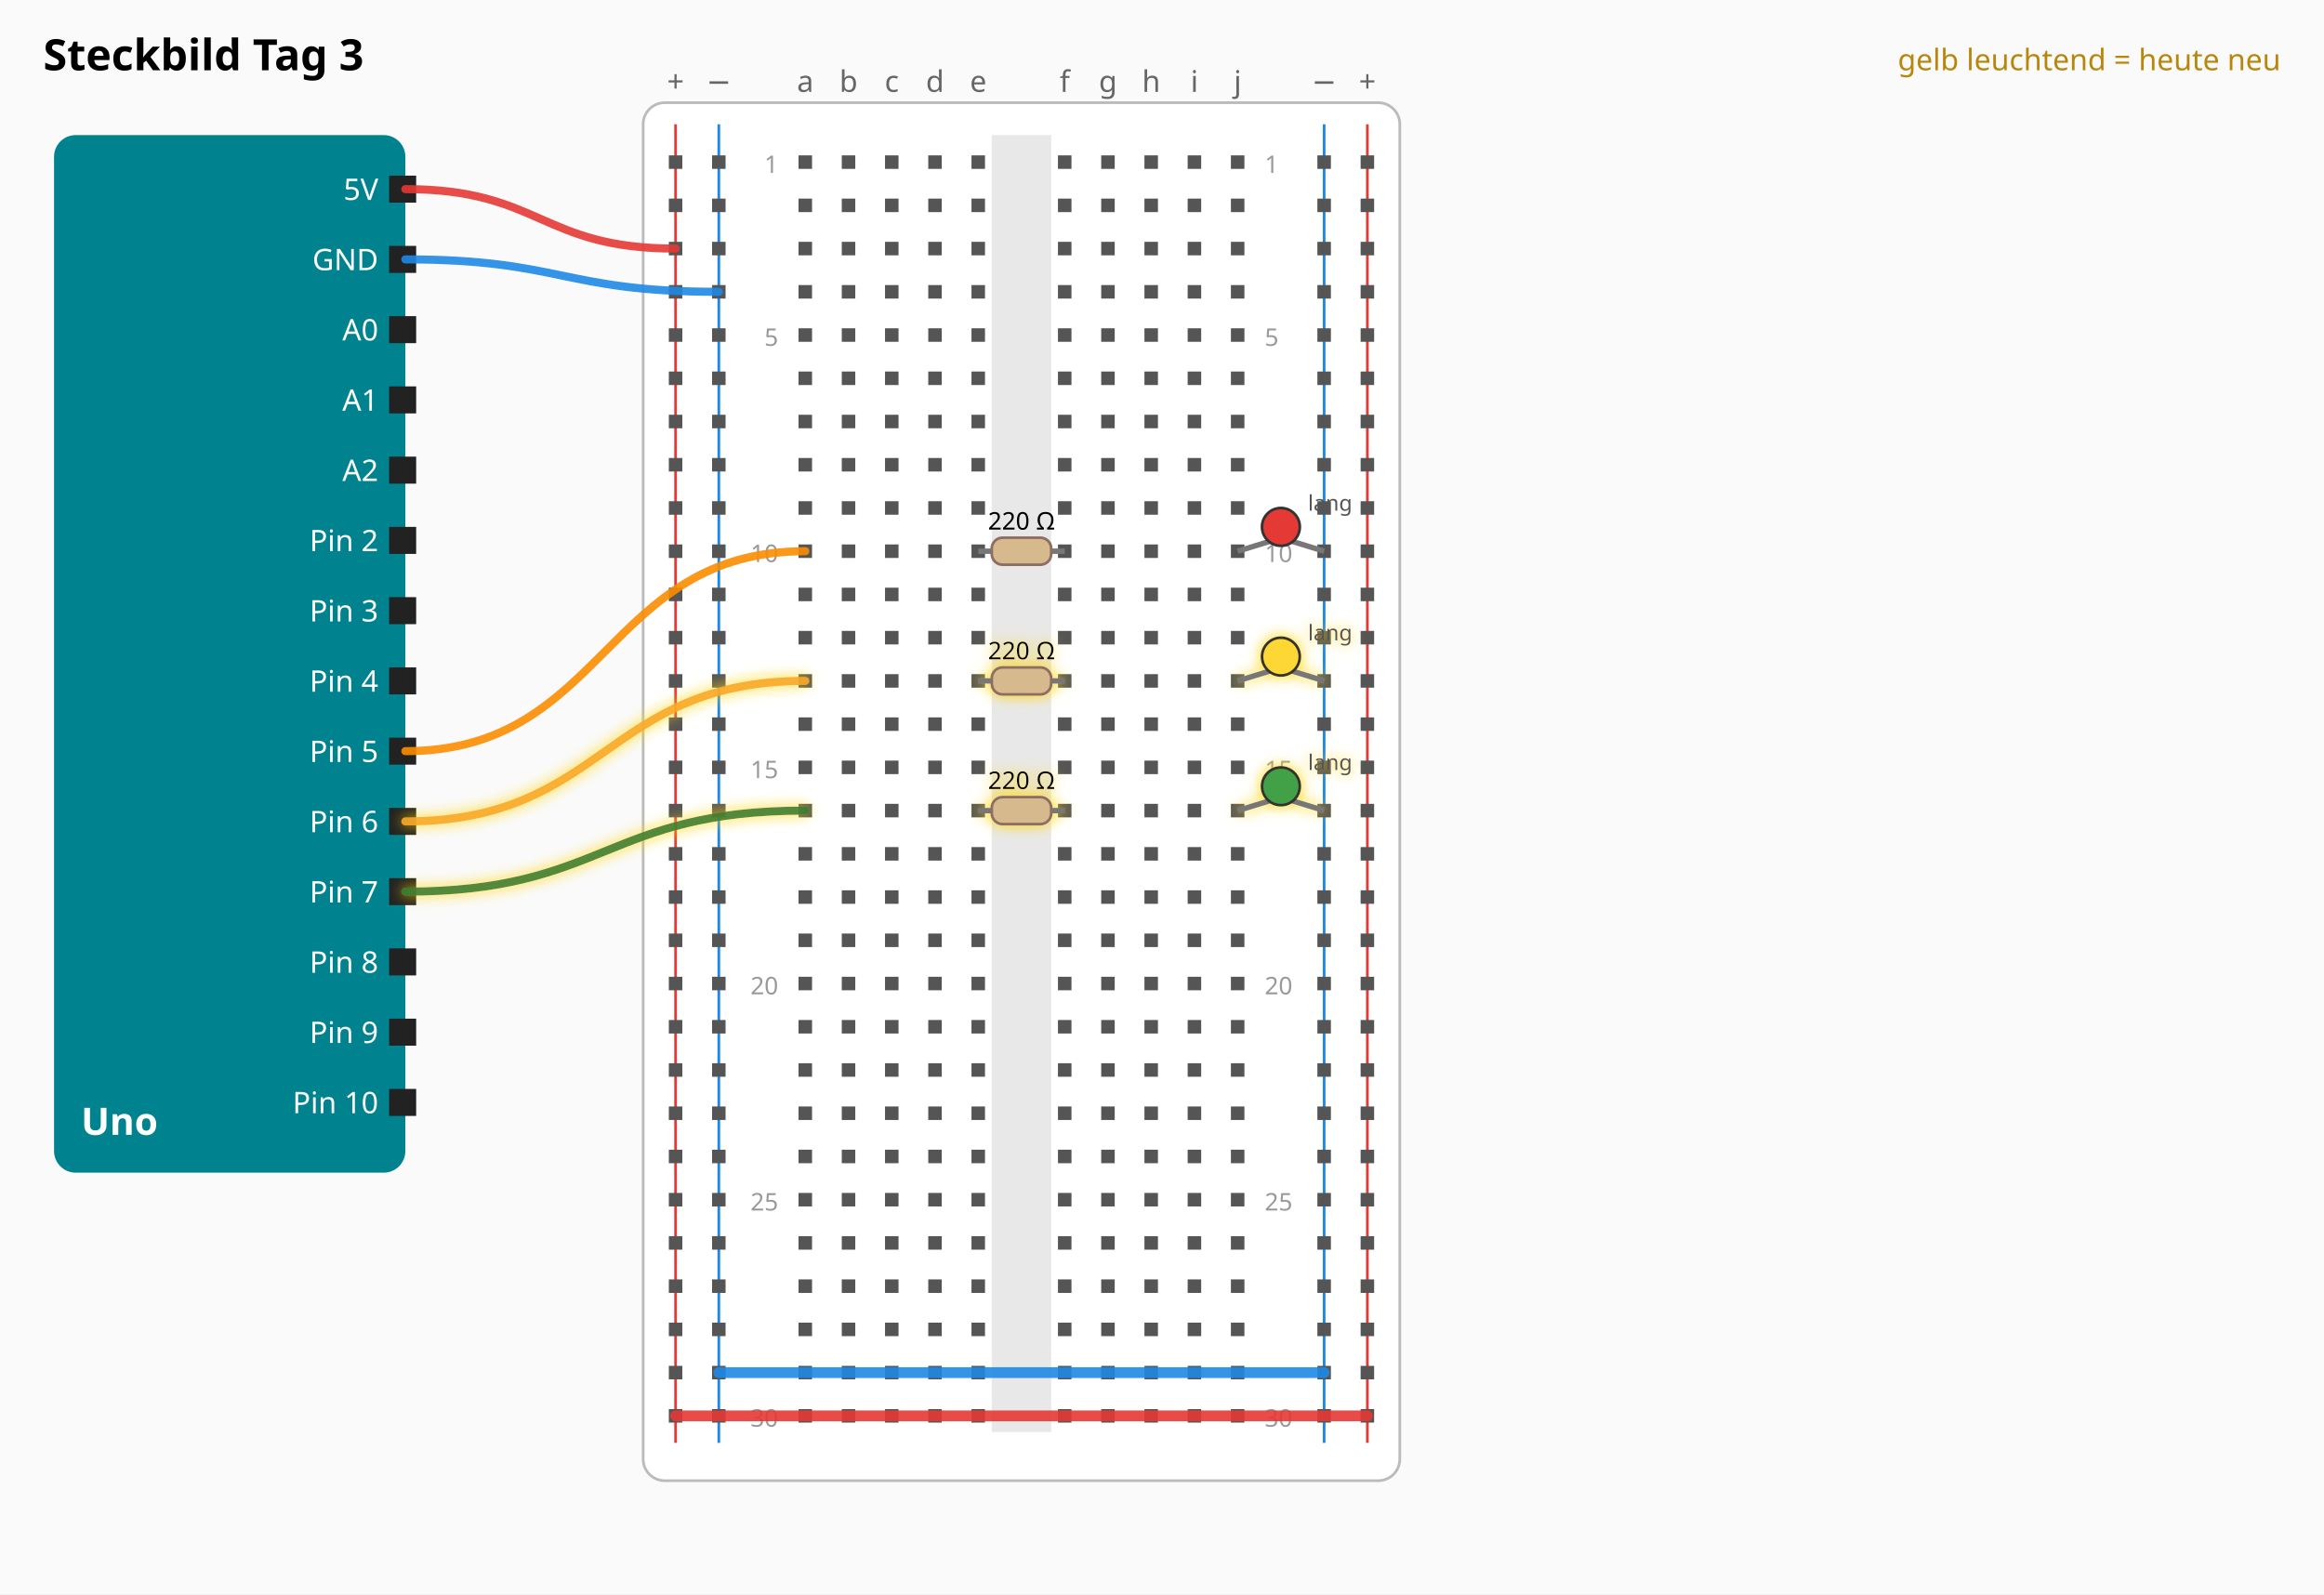
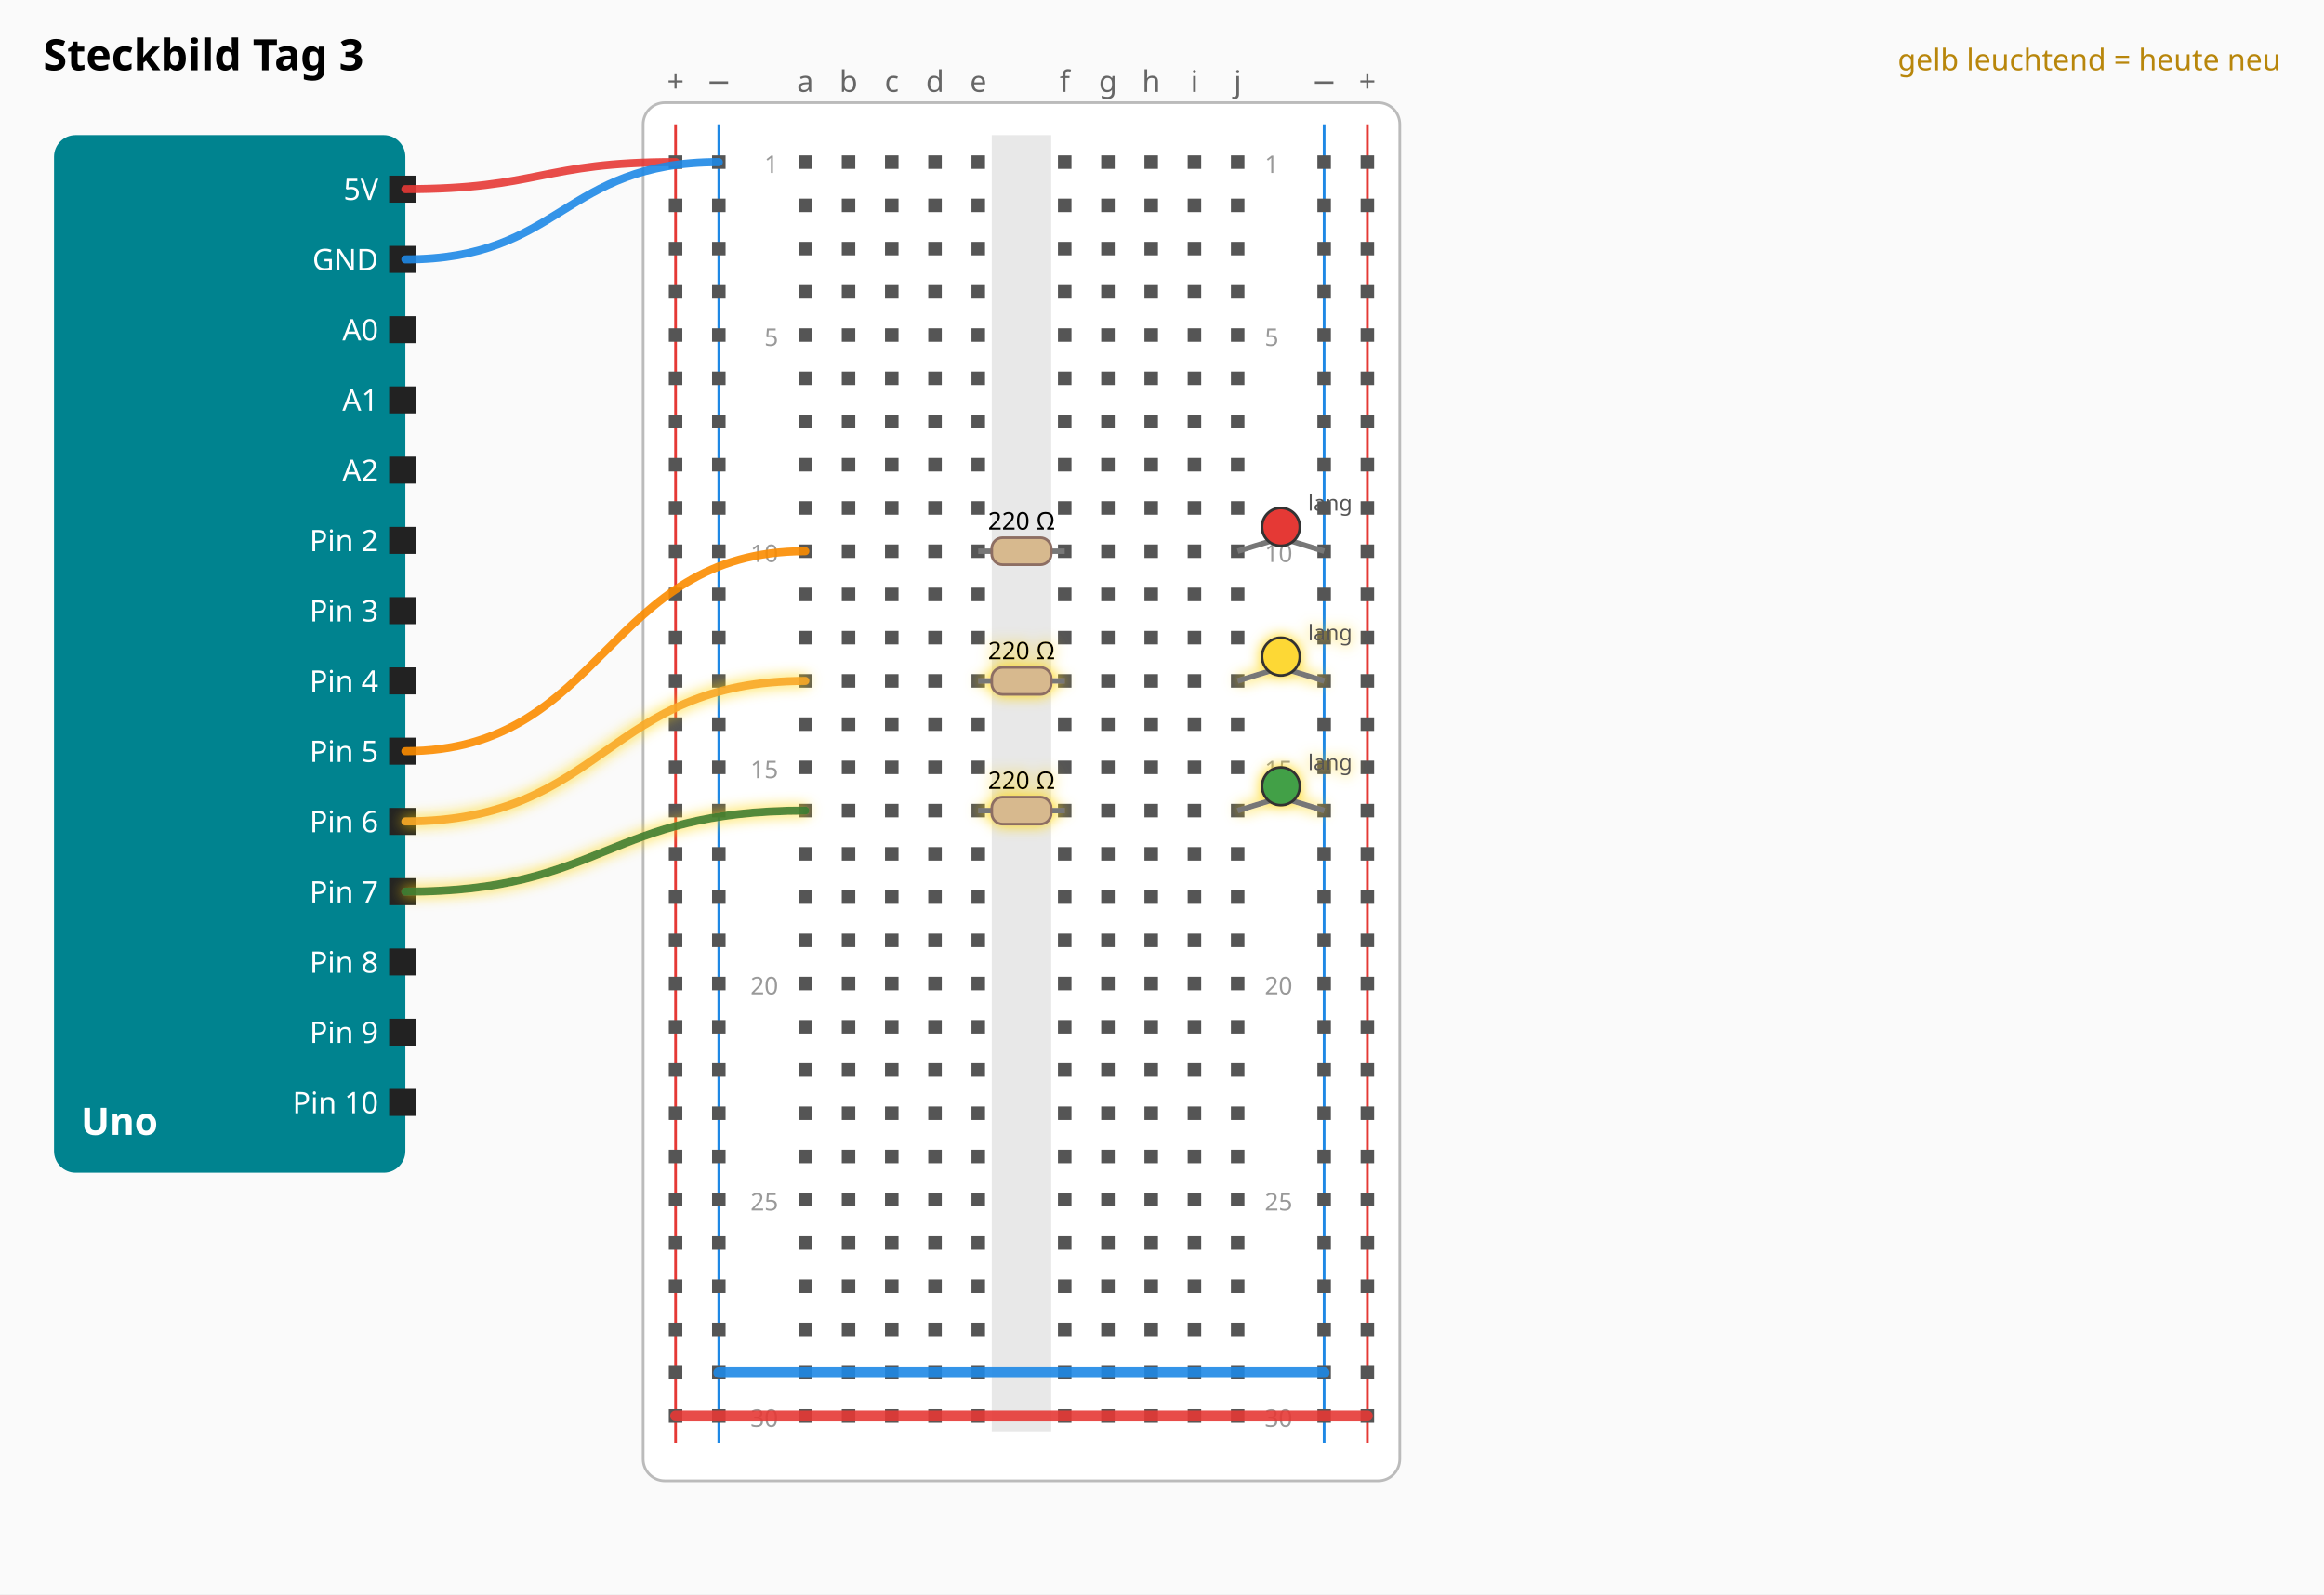
<svg xmlns="http://www.w3.org/2000/svg" viewBox="0 0 860 590" font-family="sans-serif" font-size="11">
  <defs>
    <filter id="glow" filterUnits="userSpaceOnUse" x="0" y="0" width="860" height="590">
      <feDropShadow dx="0" dy="0" stdDeviation="2.5" flood-color="#ffd400" flood-opacity="1" />
    </filter>
  </defs>
  <rect width="860" height="590" fill="#fafafa" />
  <text x="16" y="26" font-size="16" font-weight="bold">Steckbild Tag 3</text>
  <text x="844" y="26" text-anchor="end" fill="#b8860b">gelb leuchtend = heute neu</text>
  <rect x="238" y="38" width="280" height="510" rx="8" fill="#ffffff" stroke="#bbb" />
  <rect x="367" y="50" width="22" height="480" fill="#e8e8e8" />
  <line x1="250" y1="46" x2="250" y2="534" stroke="#e53935" stroke-width="1" />
  <line x1="506" y1="46" x2="506" y2="534" stroke="#e53935" stroke-width="1" />
  <line x1="266" y1="46" x2="266" y2="534" stroke="#1e88e5" stroke-width="1" />
  <line x1="490" y1="46" x2="490" y2="534" stroke="#1e88e5" stroke-width="1" />
  <text x="250" y="34" text-anchor="middle" fill="#666">+</text>
  <rect x="247.5" y="57.5" width="5" height="5" fill="#555" />
  <rect x="247.5" y="73.5" width="5" height="5" fill="#555" />
  <rect x="247.5" y="89.5" width="5" height="5" fill="#555" />
  <rect x="247.5" y="105.5" width="5" height="5" fill="#555" />
  <rect x="247.5" y="121.5" width="5" height="5" fill="#555" />
  <rect x="247.5" y="137.5" width="5" height="5" fill="#555" />
  <rect x="247.5" y="153.5" width="5" height="5" fill="#555" />
  <rect x="247.5" y="169.5" width="5" height="5" fill="#555" />
  <rect x="247.5" y="185.5" width="5" height="5" fill="#555" />
  <rect x="247.5" y="201.5" width="5" height="5" fill="#555" />
  <rect x="247.5" y="217.5" width="5" height="5" fill="#555" />
  <rect x="247.5" y="233.5" width="5" height="5" fill="#555" />
  <rect x="247.5" y="249.5" width="5" height="5" fill="#555" />
  <rect x="247.5" y="265.5" width="5" height="5" fill="#555" />
  <rect x="247.5" y="281.5" width="5" height="5" fill="#555" />
  <rect x="247.5" y="297.5" width="5" height="5" fill="#555" />
  <rect x="247.5" y="313.5" width="5" height="5" fill="#555" />
  <rect x="247.5" y="329.5" width="5" height="5" fill="#555" />
  <rect x="247.5" y="345.5" width="5" height="5" fill="#555" />
  <rect x="247.5" y="361.5" width="5" height="5" fill="#555" />
  <rect x="247.5" y="377.5" width="5" height="5" fill="#555" />
  <rect x="247.5" y="393.5" width="5" height="5" fill="#555" />
  <rect x="247.5" y="409.5" width="5" height="5" fill="#555" />
  <rect x="247.5" y="425.5" width="5" height="5" fill="#555" />
  <rect x="247.5" y="441.5" width="5" height="5" fill="#555" />
  <rect x="247.5" y="457.5" width="5" height="5" fill="#555" />
  <rect x="247.5" y="473.5" width="5" height="5" fill="#555" />
  <rect x="247.5" y="489.5" width="5" height="5" fill="#555" />
  <rect x="247.5" y="505.5" width="5" height="5" fill="#555" />
  <rect x="247.5" y="521.5" width="5" height="5" fill="#555" />
  <text x="266" y="34" text-anchor="middle" fill="#666">−</text>
  <rect x="263.5" y="57.5" width="5" height="5" fill="#555" />
  <rect x="263.5" y="73.5" width="5" height="5" fill="#555" />
  <rect x="263.5" y="89.5" width="5" height="5" fill="#555" />
  <rect x="263.5" y="105.5" width="5" height="5" fill="#555" />
  <rect x="263.5" y="121.5" width="5" height="5" fill="#555" />
  <rect x="263.5" y="137.5" width="5" height="5" fill="#555" />
  <rect x="263.5" y="153.5" width="5" height="5" fill="#555" />
  <rect x="263.5" y="169.5" width="5" height="5" fill="#555" />
  <rect x="263.5" y="185.5" width="5" height="5" fill="#555" />
  <rect x="263.5" y="201.5" width="5" height="5" fill="#555" />
  <rect x="263.5" y="217.5" width="5" height="5" fill="#555" />
  <rect x="263.5" y="233.5" width="5" height="5" fill="#555" />
  <rect x="263.5" y="249.5" width="5" height="5" fill="#555" />
  <rect x="263.5" y="265.5" width="5" height="5" fill="#555" />
  <rect x="263.5" y="281.5" width="5" height="5" fill="#555" />
  <rect x="263.5" y="297.5" width="5" height="5" fill="#555" />
  <rect x="263.5" y="313.5" width="5" height="5" fill="#555" />
  <rect x="263.5" y="329.5" width="5" height="5" fill="#555" />
  <rect x="263.5" y="345.5" width="5" height="5" fill="#555" />
  <rect x="263.5" y="361.5" width="5" height="5" fill="#555" />
  <rect x="263.5" y="377.5" width="5" height="5" fill="#555" />
  <rect x="263.5" y="393.5" width="5" height="5" fill="#555" />
  <rect x="263.5" y="409.5" width="5" height="5" fill="#555" />
  <rect x="263.5" y="425.5" width="5" height="5" fill="#555" />
  <rect x="263.5" y="441.5" width="5" height="5" fill="#555" />
  <rect x="263.5" y="457.5" width="5" height="5" fill="#555" />
  <rect x="263.5" y="473.5" width="5" height="5" fill="#555" />
  <rect x="263.5" y="489.5" width="5" height="5" fill="#555" />
  <rect x="263.5" y="505.5" width="5" height="5" fill="#555" />
  <rect x="263.5" y="521.5" width="5" height="5" fill="#555" />
  <text x="298" y="34" text-anchor="middle" fill="#666">a</text>
  <rect x="295.5" y="57.5" width="5" height="5" fill="#555" />
  <rect x="295.5" y="73.5" width="5" height="5" fill="#555" />
  <rect x="295.5" y="89.5" width="5" height="5" fill="#555" />
  <rect x="295.5" y="105.5" width="5" height="5" fill="#555" />
  <rect x="295.5" y="121.5" width="5" height="5" fill="#555" />
  <rect x="295.5" y="137.5" width="5" height="5" fill="#555" />
  <rect x="295.5" y="153.5" width="5" height="5" fill="#555" />
  <rect x="295.5" y="169.5" width="5" height="5" fill="#555" />
  <rect x="295.5" y="185.5" width="5" height="5" fill="#555" />
  <rect x="295.5" y="201.5" width="5" height="5" fill="#555" />
  <rect x="295.5" y="217.5" width="5" height="5" fill="#555" />
  <rect x="295.5" y="233.5" width="5" height="5" fill="#555" />
  <rect x="295.5" y="249.5" width="5" height="5" fill="#555" />
  <rect x="295.5" y="265.5" width="5" height="5" fill="#555" />
  <rect x="295.5" y="281.5" width="5" height="5" fill="#555" />
  <rect x="295.5" y="297.5" width="5" height="5" fill="#555" />
  <rect x="295.5" y="313.5" width="5" height="5" fill="#555" />
  <rect x="295.5" y="329.5" width="5" height="5" fill="#555" />
  <rect x="295.5" y="345.5" width="5" height="5" fill="#555" />
  <rect x="295.5" y="361.5" width="5" height="5" fill="#555" />
  <rect x="295.5" y="377.5" width="5" height="5" fill="#555" />
  <rect x="295.5" y="393.5" width="5" height="5" fill="#555" />
  <rect x="295.5" y="409.5" width="5" height="5" fill="#555" />
  <rect x="295.5" y="425.5" width="5" height="5" fill="#555" />
  <rect x="295.5" y="441.5" width="5" height="5" fill="#555" />
  <rect x="295.5" y="457.5" width="5" height="5" fill="#555" />
  <rect x="295.5" y="473.5" width="5" height="5" fill="#555" />
  <rect x="295.5" y="489.5" width="5" height="5" fill="#555" />
  <rect x="295.5" y="505.5" width="5" height="5" fill="#555" />
  <rect x="295.5" y="521.5" width="5" height="5" fill="#555" />
  <text x="314" y="34" text-anchor="middle" fill="#666">b</text>
  <rect x="311.5" y="57.5" width="5" height="5" fill="#555" />
  <rect x="311.5" y="73.5" width="5" height="5" fill="#555" />
  <rect x="311.5" y="89.5" width="5" height="5" fill="#555" />
  <rect x="311.5" y="105.5" width="5" height="5" fill="#555" />
  <rect x="311.5" y="121.5" width="5" height="5" fill="#555" />
  <rect x="311.5" y="137.5" width="5" height="5" fill="#555" />
  <rect x="311.5" y="153.5" width="5" height="5" fill="#555" />
  <rect x="311.5" y="169.5" width="5" height="5" fill="#555" />
  <rect x="311.5" y="185.5" width="5" height="5" fill="#555" />
  <rect x="311.5" y="201.5" width="5" height="5" fill="#555" />
  <rect x="311.5" y="217.5" width="5" height="5" fill="#555" />
  <rect x="311.5" y="233.5" width="5" height="5" fill="#555" />
  <rect x="311.5" y="249.5" width="5" height="5" fill="#555" />
  <rect x="311.5" y="265.5" width="5" height="5" fill="#555" />
  <rect x="311.5" y="281.5" width="5" height="5" fill="#555" />
  <rect x="311.5" y="297.5" width="5" height="5" fill="#555" />
  <rect x="311.5" y="313.5" width="5" height="5" fill="#555" />
  <rect x="311.5" y="329.5" width="5" height="5" fill="#555" />
  <rect x="311.5" y="345.5" width="5" height="5" fill="#555" />
  <rect x="311.5" y="361.5" width="5" height="5" fill="#555" />
  <rect x="311.5" y="377.5" width="5" height="5" fill="#555" />
  <rect x="311.5" y="393.5" width="5" height="5" fill="#555" />
  <rect x="311.5" y="409.5" width="5" height="5" fill="#555" />
  <rect x="311.5" y="425.5" width="5" height="5" fill="#555" />
  <rect x="311.5" y="441.5" width="5" height="5" fill="#555" />
  <rect x="311.5" y="457.5" width="5" height="5" fill="#555" />
  <rect x="311.5" y="473.5" width="5" height="5" fill="#555" />
  <rect x="311.5" y="489.5" width="5" height="5" fill="#555" />
  <rect x="311.5" y="505.5" width="5" height="5" fill="#555" />
  <rect x="311.5" y="521.5" width="5" height="5" fill="#555" />
  <text x="330" y="34" text-anchor="middle" fill="#666">c</text>
  <rect x="327.5" y="57.5" width="5" height="5" fill="#555" />
  <rect x="327.5" y="73.5" width="5" height="5" fill="#555" />
  <rect x="327.5" y="89.5" width="5" height="5" fill="#555" />
  <rect x="327.5" y="105.5" width="5" height="5" fill="#555" />
  <rect x="327.5" y="121.5" width="5" height="5" fill="#555" />
  <rect x="327.5" y="137.5" width="5" height="5" fill="#555" />
  <rect x="327.5" y="153.5" width="5" height="5" fill="#555" />
  <rect x="327.5" y="169.5" width="5" height="5" fill="#555" />
  <rect x="327.5" y="185.5" width="5" height="5" fill="#555" />
  <rect x="327.5" y="201.5" width="5" height="5" fill="#555" />
  <rect x="327.5" y="217.5" width="5" height="5" fill="#555" />
  <rect x="327.5" y="233.5" width="5" height="5" fill="#555" />
  <rect x="327.5" y="249.5" width="5" height="5" fill="#555" />
  <rect x="327.5" y="265.5" width="5" height="5" fill="#555" />
  <rect x="327.5" y="281.5" width="5" height="5" fill="#555" />
  <rect x="327.5" y="297.5" width="5" height="5" fill="#555" />
  <rect x="327.5" y="313.5" width="5" height="5" fill="#555" />
  <rect x="327.5" y="329.5" width="5" height="5" fill="#555" />
  <rect x="327.5" y="345.5" width="5" height="5" fill="#555" />
  <rect x="327.5" y="361.5" width="5" height="5" fill="#555" />
  <rect x="327.5" y="377.5" width="5" height="5" fill="#555" />
  <rect x="327.5" y="393.5" width="5" height="5" fill="#555" />
  <rect x="327.5" y="409.5" width="5" height="5" fill="#555" />
  <rect x="327.5" y="425.5" width="5" height="5" fill="#555" />
  <rect x="327.5" y="441.5" width="5" height="5" fill="#555" />
  <rect x="327.5" y="457.5" width="5" height="5" fill="#555" />
  <rect x="327.5" y="473.5" width="5" height="5" fill="#555" />
  <rect x="327.5" y="489.5" width="5" height="5" fill="#555" />
  <rect x="327.5" y="505.5" width="5" height="5" fill="#555" />
  <rect x="327.5" y="521.5" width="5" height="5" fill="#555" />
  <text x="346" y="34" text-anchor="middle" fill="#666">d</text>
  <rect x="343.5" y="57.5" width="5" height="5" fill="#555" />
  <rect x="343.5" y="73.5" width="5" height="5" fill="#555" />
  <rect x="343.5" y="89.5" width="5" height="5" fill="#555" />
  <rect x="343.5" y="105.5" width="5" height="5" fill="#555" />
  <rect x="343.5" y="121.5" width="5" height="5" fill="#555" />
  <rect x="343.5" y="137.5" width="5" height="5" fill="#555" />
  <rect x="343.5" y="153.5" width="5" height="5" fill="#555" />
  <rect x="343.5" y="169.5" width="5" height="5" fill="#555" />
  <rect x="343.5" y="185.5" width="5" height="5" fill="#555" />
  <rect x="343.5" y="201.5" width="5" height="5" fill="#555" />
  <rect x="343.5" y="217.5" width="5" height="5" fill="#555" />
  <rect x="343.5" y="233.5" width="5" height="5" fill="#555" />
  <rect x="343.5" y="249.5" width="5" height="5" fill="#555" />
  <rect x="343.5" y="265.5" width="5" height="5" fill="#555" />
  <rect x="343.5" y="281.5" width="5" height="5" fill="#555" />
  <rect x="343.5" y="297.5" width="5" height="5" fill="#555" />
  <rect x="343.5" y="313.5" width="5" height="5" fill="#555" />
  <rect x="343.5" y="329.5" width="5" height="5" fill="#555" />
  <rect x="343.5" y="345.5" width="5" height="5" fill="#555" />
  <rect x="343.5" y="361.5" width="5" height="5" fill="#555" />
  <rect x="343.5" y="377.5" width="5" height="5" fill="#555" />
  <rect x="343.5" y="393.5" width="5" height="5" fill="#555" />
  <rect x="343.5" y="409.5" width="5" height="5" fill="#555" />
  <rect x="343.5" y="425.5" width="5" height="5" fill="#555" />
  <rect x="343.5" y="441.5" width="5" height="5" fill="#555" />
  <rect x="343.5" y="457.5" width="5" height="5" fill="#555" />
  <rect x="343.5" y="473.5" width="5" height="5" fill="#555" />
  <rect x="343.5" y="489.5" width="5" height="5" fill="#555" />
  <rect x="343.5" y="505.5" width="5" height="5" fill="#555" />
  <rect x="343.5" y="521.5" width="5" height="5" fill="#555" />
  <text x="362" y="34" text-anchor="middle" fill="#666">e</text>
  <rect x="359.5" y="57.5" width="5" height="5" fill="#555" />
  <rect x="359.5" y="73.5" width="5" height="5" fill="#555" />
  <rect x="359.5" y="89.5" width="5" height="5" fill="#555" />
  <rect x="359.5" y="105.5" width="5" height="5" fill="#555" />
  <rect x="359.5" y="121.5" width="5" height="5" fill="#555" />
  <rect x="359.5" y="137.5" width="5" height="5" fill="#555" />
  <rect x="359.5" y="153.5" width="5" height="5" fill="#555" />
  <rect x="359.5" y="169.5" width="5" height="5" fill="#555" />
  <rect x="359.5" y="185.5" width="5" height="5" fill="#555" />
  <rect x="359.5" y="201.5" width="5" height="5" fill="#555" />
  <rect x="359.5" y="217.5" width="5" height="5" fill="#555" />
  <rect x="359.5" y="233.5" width="5" height="5" fill="#555" />
  <rect x="359.5" y="249.5" width="5" height="5" fill="#555" />
  <rect x="359.5" y="265.5" width="5" height="5" fill="#555" />
  <rect x="359.5" y="281.5" width="5" height="5" fill="#555" />
  <rect x="359.5" y="297.5" width="5" height="5" fill="#555" />
  <rect x="359.5" y="313.5" width="5" height="5" fill="#555" />
  <rect x="359.5" y="329.5" width="5" height="5" fill="#555" />
  <rect x="359.5" y="345.5" width="5" height="5" fill="#555" />
  <rect x="359.5" y="361.5" width="5" height="5" fill="#555" />
  <rect x="359.5" y="377.5" width="5" height="5" fill="#555" />
  <rect x="359.5" y="393.5" width="5" height="5" fill="#555" />
  <rect x="359.5" y="409.5" width="5" height="5" fill="#555" />
  <rect x="359.5" y="425.5" width="5" height="5" fill="#555" />
  <rect x="359.5" y="441.5" width="5" height="5" fill="#555" />
  <rect x="359.5" y="457.5" width="5" height="5" fill="#555" />
  <rect x="359.5" y="473.5" width="5" height="5" fill="#555" />
  <rect x="359.5" y="489.5" width="5" height="5" fill="#555" />
  <rect x="359.5" y="505.5" width="5" height="5" fill="#555" />
  <rect x="359.5" y="521.5" width="5" height="5" fill="#555" />
  <text x="394" y="34" text-anchor="middle" fill="#666">f</text>
  <rect x="391.5" y="57.5" width="5" height="5" fill="#555" />
  <rect x="391.5" y="73.5" width="5" height="5" fill="#555" />
  <rect x="391.5" y="89.5" width="5" height="5" fill="#555" />
  <rect x="391.5" y="105.5" width="5" height="5" fill="#555" />
  <rect x="391.5" y="121.5" width="5" height="5" fill="#555" />
  <rect x="391.5" y="137.5" width="5" height="5" fill="#555" />
  <rect x="391.5" y="153.5" width="5" height="5" fill="#555" />
  <rect x="391.5" y="169.5" width="5" height="5" fill="#555" />
  <rect x="391.5" y="185.5" width="5" height="5" fill="#555" />
  <rect x="391.5" y="201.5" width="5" height="5" fill="#555" />
  <rect x="391.5" y="217.5" width="5" height="5" fill="#555" />
  <rect x="391.5" y="233.5" width="5" height="5" fill="#555" />
  <rect x="391.5" y="249.5" width="5" height="5" fill="#555" />
  <rect x="391.5" y="265.5" width="5" height="5" fill="#555" />
  <rect x="391.5" y="281.5" width="5" height="5" fill="#555" />
  <rect x="391.5" y="297.5" width="5" height="5" fill="#555" />
  <rect x="391.5" y="313.5" width="5" height="5" fill="#555" />
  <rect x="391.5" y="329.5" width="5" height="5" fill="#555" />
  <rect x="391.5" y="345.5" width="5" height="5" fill="#555" />
  <rect x="391.5" y="361.5" width="5" height="5" fill="#555" />
  <rect x="391.5" y="377.5" width="5" height="5" fill="#555" />
  <rect x="391.5" y="393.5" width="5" height="5" fill="#555" />
  <rect x="391.5" y="409.5" width="5" height="5" fill="#555" />
  <rect x="391.5" y="425.5" width="5" height="5" fill="#555" />
  <rect x="391.5" y="441.5" width="5" height="5" fill="#555" />
  <rect x="391.5" y="457.5" width="5" height="5" fill="#555" />
  <rect x="391.5" y="473.5" width="5" height="5" fill="#555" />
  <rect x="391.5" y="489.5" width="5" height="5" fill="#555" />
  <rect x="391.5" y="505.5" width="5" height="5" fill="#555" />
  <rect x="391.5" y="521.5" width="5" height="5" fill="#555" />
  <text x="410" y="34" text-anchor="middle" fill="#666">g</text>
  <rect x="407.5" y="57.5" width="5" height="5" fill="#555" />
  <rect x="407.5" y="73.5" width="5" height="5" fill="#555" />
  <rect x="407.5" y="89.5" width="5" height="5" fill="#555" />
  <rect x="407.5" y="105.5" width="5" height="5" fill="#555" />
  <rect x="407.5" y="121.5" width="5" height="5" fill="#555" />
  <rect x="407.5" y="137.5" width="5" height="5" fill="#555" />
  <rect x="407.5" y="153.5" width="5" height="5" fill="#555" />
  <rect x="407.5" y="169.5" width="5" height="5" fill="#555" />
  <rect x="407.5" y="185.5" width="5" height="5" fill="#555" />
  <rect x="407.5" y="201.5" width="5" height="5" fill="#555" />
  <rect x="407.5" y="217.5" width="5" height="5" fill="#555" />
  <rect x="407.5" y="233.5" width="5" height="5" fill="#555" />
  <rect x="407.5" y="249.5" width="5" height="5" fill="#555" />
  <rect x="407.5" y="265.5" width="5" height="5" fill="#555" />
  <rect x="407.5" y="281.5" width="5" height="5" fill="#555" />
  <rect x="407.5" y="297.5" width="5" height="5" fill="#555" />
  <rect x="407.5" y="313.5" width="5" height="5" fill="#555" />
  <rect x="407.5" y="329.5" width="5" height="5" fill="#555" />
  <rect x="407.5" y="345.5" width="5" height="5" fill="#555" />
  <rect x="407.5" y="361.5" width="5" height="5" fill="#555" />
  <rect x="407.5" y="377.5" width="5" height="5" fill="#555" />
  <rect x="407.5" y="393.5" width="5" height="5" fill="#555" />
  <rect x="407.5" y="409.5" width="5" height="5" fill="#555" />
  <rect x="407.5" y="425.5" width="5" height="5" fill="#555" />
  <rect x="407.5" y="441.5" width="5" height="5" fill="#555" />
  <rect x="407.5" y="457.5" width="5" height="5" fill="#555" />
  <rect x="407.5" y="473.5" width="5" height="5" fill="#555" />
  <rect x="407.5" y="489.5" width="5" height="5" fill="#555" />
  <rect x="407.5" y="505.5" width="5" height="5" fill="#555" />
  <rect x="407.5" y="521.5" width="5" height="5" fill="#555" />
  <text x="426" y="34" text-anchor="middle" fill="#666">h</text>
  <rect x="423.5" y="57.5" width="5" height="5" fill="#555" />
  <rect x="423.5" y="73.5" width="5" height="5" fill="#555" />
  <rect x="423.5" y="89.5" width="5" height="5" fill="#555" />
  <rect x="423.5" y="105.5" width="5" height="5" fill="#555" />
  <rect x="423.5" y="121.5" width="5" height="5" fill="#555" />
  <rect x="423.5" y="137.5" width="5" height="5" fill="#555" />
  <rect x="423.5" y="153.5" width="5" height="5" fill="#555" />
  <rect x="423.5" y="169.5" width="5" height="5" fill="#555" />
  <rect x="423.5" y="185.5" width="5" height="5" fill="#555" />
  <rect x="423.5" y="201.5" width="5" height="5" fill="#555" />
  <rect x="423.5" y="217.5" width="5" height="5" fill="#555" />
  <rect x="423.5" y="233.5" width="5" height="5" fill="#555" />
  <rect x="423.5" y="249.5" width="5" height="5" fill="#555" />
  <rect x="423.5" y="265.5" width="5" height="5" fill="#555" />
  <rect x="423.5" y="281.5" width="5" height="5" fill="#555" />
  <rect x="423.5" y="297.5" width="5" height="5" fill="#555" />
  <rect x="423.5" y="313.5" width="5" height="5" fill="#555" />
  <rect x="423.5" y="329.5" width="5" height="5" fill="#555" />
  <rect x="423.5" y="345.5" width="5" height="5" fill="#555" />
  <rect x="423.5" y="361.5" width="5" height="5" fill="#555" />
  <rect x="423.5" y="377.5" width="5" height="5" fill="#555" />
  <rect x="423.5" y="393.5" width="5" height="5" fill="#555" />
  <rect x="423.5" y="409.5" width="5" height="5" fill="#555" />
  <rect x="423.5" y="425.5" width="5" height="5" fill="#555" />
  <rect x="423.5" y="441.5" width="5" height="5" fill="#555" />
  <rect x="423.5" y="457.5" width="5" height="5" fill="#555" />
  <rect x="423.5" y="473.5" width="5" height="5" fill="#555" />
  <rect x="423.5" y="489.5" width="5" height="5" fill="#555" />
  <rect x="423.5" y="505.5" width="5" height="5" fill="#555" />
  <rect x="423.5" y="521.5" width="5" height="5" fill="#555" />
  <text x="442" y="34" text-anchor="middle" fill="#666">i</text>
  <rect x="439.5" y="57.5" width="5" height="5" fill="#555" />
  <rect x="439.5" y="73.5" width="5" height="5" fill="#555" />
  <rect x="439.5" y="89.5" width="5" height="5" fill="#555" />
  <rect x="439.5" y="105.5" width="5" height="5" fill="#555" />
  <rect x="439.5" y="121.5" width="5" height="5" fill="#555" />
  <rect x="439.5" y="137.5" width="5" height="5" fill="#555" />
  <rect x="439.5" y="153.5" width="5" height="5" fill="#555" />
  <rect x="439.5" y="169.5" width="5" height="5" fill="#555" />
  <rect x="439.5" y="185.5" width="5" height="5" fill="#555" />
  <rect x="439.5" y="201.5" width="5" height="5" fill="#555" />
  <rect x="439.5" y="217.5" width="5" height="5" fill="#555" />
  <rect x="439.5" y="233.5" width="5" height="5" fill="#555" />
  <rect x="439.5" y="249.5" width="5" height="5" fill="#555" />
  <rect x="439.5" y="265.5" width="5" height="5" fill="#555" />
  <rect x="439.5" y="281.5" width="5" height="5" fill="#555" />
  <rect x="439.5" y="297.5" width="5" height="5" fill="#555" />
  <rect x="439.5" y="313.5" width="5" height="5" fill="#555" />
  <rect x="439.5" y="329.5" width="5" height="5" fill="#555" />
  <rect x="439.5" y="345.5" width="5" height="5" fill="#555" />
  <rect x="439.5" y="361.5" width="5" height="5" fill="#555" />
  <rect x="439.5" y="377.5" width="5" height="5" fill="#555" />
  <rect x="439.5" y="393.5" width="5" height="5" fill="#555" />
  <rect x="439.5" y="409.5" width="5" height="5" fill="#555" />
  <rect x="439.5" y="425.5" width="5" height="5" fill="#555" />
  <rect x="439.5" y="441.5" width="5" height="5" fill="#555" />
  <rect x="439.5" y="457.5" width="5" height="5" fill="#555" />
  <rect x="439.5" y="473.5" width="5" height="5" fill="#555" />
  <rect x="439.5" y="489.5" width="5" height="5" fill="#555" />
  <rect x="439.5" y="505.5" width="5" height="5" fill="#555" />
  <rect x="439.5" y="521.5" width="5" height="5" fill="#555" />
  <text x="458" y="34" text-anchor="middle" fill="#666">j</text>
  <rect x="455.5" y="57.5" width="5" height="5" fill="#555" />
  <rect x="455.5" y="73.5" width="5" height="5" fill="#555" />
  <rect x="455.5" y="89.5" width="5" height="5" fill="#555" />
  <rect x="455.5" y="105.5" width="5" height="5" fill="#555" />
  <rect x="455.5" y="121.5" width="5" height="5" fill="#555" />
  <rect x="455.5" y="137.5" width="5" height="5" fill="#555" />
  <rect x="455.5" y="153.5" width="5" height="5" fill="#555" />
  <rect x="455.5" y="169.5" width="5" height="5" fill="#555" />
  <rect x="455.5" y="185.5" width="5" height="5" fill="#555" />
  <rect x="455.5" y="201.5" width="5" height="5" fill="#555" />
  <rect x="455.5" y="217.5" width="5" height="5" fill="#555" />
  <rect x="455.5" y="233.5" width="5" height="5" fill="#555" />
  <rect x="455.5" y="249.5" width="5" height="5" fill="#555" />
  <rect x="455.5" y="265.5" width="5" height="5" fill="#555" />
  <rect x="455.5" y="281.5" width="5" height="5" fill="#555" />
  <rect x="455.5" y="297.5" width="5" height="5" fill="#555" />
  <rect x="455.5" y="313.5" width="5" height="5" fill="#555" />
  <rect x="455.5" y="329.5" width="5" height="5" fill="#555" />
  <rect x="455.5" y="345.5" width="5" height="5" fill="#555" />
  <rect x="455.5" y="361.5" width="5" height="5" fill="#555" />
  <rect x="455.5" y="377.5" width="5" height="5" fill="#555" />
  <rect x="455.5" y="393.5" width="5" height="5" fill="#555" />
  <rect x="455.5" y="409.5" width="5" height="5" fill="#555" />
  <rect x="455.5" y="425.5" width="5" height="5" fill="#555" />
  <rect x="455.5" y="441.5" width="5" height="5" fill="#555" />
  <rect x="455.5" y="457.5" width="5" height="5" fill="#555" />
  <rect x="455.5" y="473.5" width="5" height="5" fill="#555" />
  <rect x="455.5" y="489.5" width="5" height="5" fill="#555" />
  <rect x="455.5" y="505.5" width="5" height="5" fill="#555" />
  <rect x="455.5" y="521.5" width="5" height="5" fill="#555" />
  <text x="490" y="34" text-anchor="middle" fill="#666">−</text>
  <rect x="487.5" y="57.5" width="5" height="5" fill="#555" />
  <rect x="487.5" y="73.5" width="5" height="5" fill="#555" />
  <rect x="487.5" y="89.5" width="5" height="5" fill="#555" />
  <rect x="487.5" y="105.5" width="5" height="5" fill="#555" />
  <rect x="487.5" y="121.5" width="5" height="5" fill="#555" />
  <rect x="487.5" y="137.5" width="5" height="5" fill="#555" />
  <rect x="487.5" y="153.5" width="5" height="5" fill="#555" />
  <rect x="487.5" y="169.5" width="5" height="5" fill="#555" />
  <rect x="487.5" y="185.5" width="5" height="5" fill="#555" />
  <rect x="487.5" y="201.5" width="5" height="5" fill="#555" />
  <rect x="487.5" y="217.5" width="5" height="5" fill="#555" />
  <rect x="487.5" y="233.5" width="5" height="5" fill="#555" />
  <rect x="487.5" y="249.5" width="5" height="5" fill="#555" />
  <rect x="487.5" y="265.5" width="5" height="5" fill="#555" />
  <rect x="487.5" y="281.5" width="5" height="5" fill="#555" />
  <rect x="487.5" y="297.5" width="5" height="5" fill="#555" />
  <rect x="487.5" y="313.5" width="5" height="5" fill="#555" />
  <rect x="487.5" y="329.5" width="5" height="5" fill="#555" />
  <rect x="487.5" y="345.5" width="5" height="5" fill="#555" />
  <rect x="487.5" y="361.5" width="5" height="5" fill="#555" />
  <rect x="487.5" y="377.5" width="5" height="5" fill="#555" />
  <rect x="487.5" y="393.5" width="5" height="5" fill="#555" />
  <rect x="487.5" y="409.5" width="5" height="5" fill="#555" />
  <rect x="487.5" y="425.5" width="5" height="5" fill="#555" />
  <rect x="487.5" y="441.5" width="5" height="5" fill="#555" />
  <rect x="487.5" y="457.5" width="5" height="5" fill="#555" />
  <rect x="487.5" y="473.5" width="5" height="5" fill="#555" />
  <rect x="487.5" y="489.5" width="5" height="5" fill="#555" />
  <rect x="487.5" y="505.5" width="5" height="5" fill="#555" />
  <rect x="487.5" y="521.5" width="5" height="5" fill="#555" />
  <text x="506" y="34" text-anchor="middle" fill="#666">+</text>
  <rect x="503.5" y="57.5" width="5" height="5" fill="#555" />
  <rect x="503.5" y="73.5" width="5" height="5" fill="#555" />
  <rect x="503.5" y="89.5" width="5" height="5" fill="#555" />
  <rect x="503.5" y="105.5" width="5" height="5" fill="#555" />
  <rect x="503.5" y="121.5" width="5" height="5" fill="#555" />
  <rect x="503.5" y="137.5" width="5" height="5" fill="#555" />
  <rect x="503.5" y="153.5" width="5" height="5" fill="#555" />
  <rect x="503.5" y="169.5" width="5" height="5" fill="#555" />
  <rect x="503.5" y="185.5" width="5" height="5" fill="#555" />
  <rect x="503.5" y="201.5" width="5" height="5" fill="#555" />
  <rect x="503.5" y="217.5" width="5" height="5" fill="#555" />
  <rect x="503.5" y="233.5" width="5" height="5" fill="#555" />
  <rect x="503.5" y="249.5" width="5" height="5" fill="#555" />
  <rect x="503.5" y="265.5" width="5" height="5" fill="#555" />
  <rect x="503.5" y="281.5" width="5" height="5" fill="#555" />
  <rect x="503.5" y="297.5" width="5" height="5" fill="#555" />
  <rect x="503.5" y="313.5" width="5" height="5" fill="#555" />
  <rect x="503.5" y="329.5" width="5" height="5" fill="#555" />
  <rect x="503.5" y="345.5" width="5" height="5" fill="#555" />
  <rect x="503.5" y="361.5" width="5" height="5" fill="#555" />
  <rect x="503.5" y="377.5" width="5" height="5" fill="#555" />
  <rect x="503.5" y="393.5" width="5" height="5" fill="#555" />
  <rect x="503.5" y="409.5" width="5" height="5" fill="#555" />
  <rect x="503.5" y="425.5" width="5" height="5" fill="#555" />
  <rect x="503.5" y="441.5" width="5" height="5" fill="#555" />
  <rect x="503.5" y="457.5" width="5" height="5" fill="#555" />
  <rect x="503.5" y="473.5" width="5" height="5" fill="#555" />
  <rect x="503.5" y="489.5" width="5" height="5" fill="#555" />
  <rect x="503.5" y="505.5" width="5" height="5" fill="#555" />
  <rect x="503.5" y="521.5" width="5" height="5" fill="#555" />
  <text x="288" y="64" text-anchor="end" fill="#999" font-size="9">1</text>
  <text x="468" y="64" fill="#999" font-size="9">1</text>
  <text x="288" y="128" text-anchor="end" fill="#999" font-size="9">5</text>
  <text x="468" y="128" fill="#999" font-size="9">5</text>
  <text x="288" y="208" text-anchor="end" fill="#999" font-size="9">10</text>
  <text x="468" y="208" fill="#999" font-size="9">10</text>
  <text x="288" y="288" text-anchor="end" fill="#999" font-size="9">15</text>
  <text x="468" y="288" fill="#999" font-size="9">15</text>
  <text x="288" y="368" text-anchor="end" fill="#999" font-size="9">20</text>
  <text x="468" y="368" fill="#999" font-size="9">20</text>
  <text x="288" y="448" text-anchor="end" fill="#999" font-size="9">25</text>
  <text x="468" y="448" fill="#999" font-size="9">25</text>
  <text x="288" y="528" text-anchor="end" fill="#999" font-size="9">30</text>
  <text x="468" y="528" fill="#999" font-size="9">30</text>
  <rect x="20" y="50" width="130" height="384" rx="8" fill="#00838f" />
  <text x="30" y="420" fill="#fff" font-size="14" font-weight="bold">Uno</text>
  <text x="140" y="74" text-anchor="end" fill="#fff">5V</text>
  <rect x="144" y="65" width="10" height="10" fill="#222" />
  <text x="140" y="100" text-anchor="end" fill="#fff">GND</text>
  <rect x="144" y="91" width="10" height="10" fill="#222" />
  <text x="140" y="126" text-anchor="end" fill="#fff">A0</text>
  <rect x="144" y="117" width="10" height="10" fill="#222" />
  <text x="140" y="152" text-anchor="end" fill="#fff">A1</text>
  <rect x="144" y="143" width="10" height="10" fill="#222" />
  <text x="140" y="178" text-anchor="end" fill="#fff">A2</text>
  <rect x="144" y="169" width="10" height="10" fill="#222" />
  <text x="140" y="204" text-anchor="end" fill="#fff">Pin 2</text>
  <rect x="144" y="195" width="10" height="10" fill="#222" />
  <text x="140" y="230" text-anchor="end" fill="#fff">Pin 3</text>
  <rect x="144" y="221" width="10" height="10" fill="#222" />
  <text x="140" y="256" text-anchor="end" fill="#fff">Pin 4</text>
  <rect x="144" y="247" width="10" height="10" fill="#222" />
  <text x="140" y="282" text-anchor="end" fill="#fff">Pin 5</text>
  <rect x="144" y="273" width="10" height="10" fill="#222" />
  <text x="140" y="308" text-anchor="end" fill="#fff">Pin 6</text>
  <rect x="144" y="299" width="10" height="10" fill="#222" />
  <text x="140" y="334" text-anchor="end" fill="#fff">Pin 7</text>
  <rect x="144" y="325" width="10" height="10" fill="#222" />
  <text x="140" y="360" text-anchor="end" fill="#fff">Pin 8</text>
  <rect x="144" y="351" width="10" height="10" fill="#222" />
  <text x="140" y="386" text-anchor="end" fill="#fff">Pin 9</text>
  <rect x="144" y="377" width="10" height="10" fill="#222" />
  <text x="140" y="412" text-anchor="end" fill="#fff">Pin 10</text>
  <rect x="144" y="403" width="10" height="10" fill="#222" />
-   <path d="M150,70 C200.0,70 200.0,92 250,92" fill="none" stroke="#e53935" stroke-width="3" stroke-linecap="round" opacity="0.9" />
-   <path d="M150,96 C208.0,96 208.0,108 266,108" fill="none" stroke="#1e88e5" stroke-width="3" stroke-linecap="round" opacity="0.9" />
+   <path d="M150,70 C200.0,70 200.0,60 250,60" fill="none" stroke="#e53935" stroke-width="3" stroke-linecap="round" opacity="0.9" />
+   <path d="M150,96 C208.0,96 208.0,60 266,60" fill="none" stroke="#1e88e5" stroke-width="3" stroke-linecap="round" opacity="0.9" />
  <path d="M250,524 C378.0,524 378.0,524 506,524" fill="none" stroke="#e53935" stroke-width="4" stroke-linecap="round" opacity="0.9" />
  <path d="M266,508 C378.0,508 378.0,508 490,508" fill="none" stroke="#1e88e5" stroke-width="4" stroke-linecap="round" opacity="0.9" />
  <line x1="362" y1="204" x2="394" y2="204" stroke="#777" stroke-width="2" />
  <rect x="367.0" y="199.0" width="22" height="10" rx="4" fill="#d7b98e" stroke="#8d6e63" />
  <text x="378.0" y="196.0" text-anchor="middle" font-size="9">220 Ω</text>
  <line x1="458" y1="204" x2="471.0" y2="200" stroke="#777" stroke-width="2" />
  <line x1="490" y1="204" x2="477.0" y2="200" stroke="#777" stroke-width="2" />
  <circle cx="474.0" cy="195" r="7" fill="#e53935" stroke="#333" />
  <text x="484.0" y="189" font-size="8" fill="#555">lang</text>
  <path d="M150,278 C224.0,278 224.0,204 298,204" fill="none" stroke="#fb8c00" stroke-width="3" stroke-linecap="round" opacity="0.9" />
  <g class="neu" filter="url(#glow)">
    <line x1="362" y1="252" x2="394" y2="252" stroke="#777" stroke-width="2" />
    <rect x="367.0" y="247.0" width="22" height="10" rx="4" fill="#d7b98e" stroke="#8d6e63" />
    <text x="378.0" y="244.0" text-anchor="middle" font-size="9">220 Ω</text>
  </g>
  <g class="neu" filter="url(#glow)">
    <line x1="458" y1="252" x2="471.0" y2="248" stroke="#777" stroke-width="2" />
    <line x1="490" y1="252" x2="477.0" y2="248" stroke="#777" stroke-width="2" />
    <circle cx="474.0" cy="243" r="7" fill="#fdd835" stroke="#333" />
    <text x="484.0" y="237" font-size="8" fill="#555">lang</text>
  </g>
  <g class="neu" filter="url(#glow)">
    <path d="M150,304 C224.0,304 224.0,252 298,252" fill="none" stroke="#f9a825" stroke-width="3" stroke-linecap="round" opacity="0.9" />
  </g>
  <g class="neu" filter="url(#glow)">
    <line x1="362" y1="300" x2="394" y2="300" stroke="#777" stroke-width="2" />
    <rect x="367.0" y="295.0" width="22" height="10" rx="4" fill="#d7b98e" stroke="#8d6e63" />
    <text x="378.0" y="292.0" text-anchor="middle" font-size="9">220 Ω</text>
  </g>
  <g class="neu" filter="url(#glow)">
    <line x1="458" y1="300" x2="471.0" y2="296" stroke="#777" stroke-width="2" />
    <line x1="490" y1="300" x2="477.0" y2="296" stroke="#777" stroke-width="2" />
    <circle cx="474.0" cy="291" r="7" fill="#43a047" stroke="#333" />
    <text x="484.0" y="285" font-size="8" fill="#555">lang</text>
  </g>
  <g class="neu" filter="url(#glow)">
    <path d="M150,330 C224.0,330 224.0,300 298,300" fill="none" stroke="#2e7d32" stroke-width="3" stroke-linecap="round" opacity="0.9" />
  </g>
</svg>
